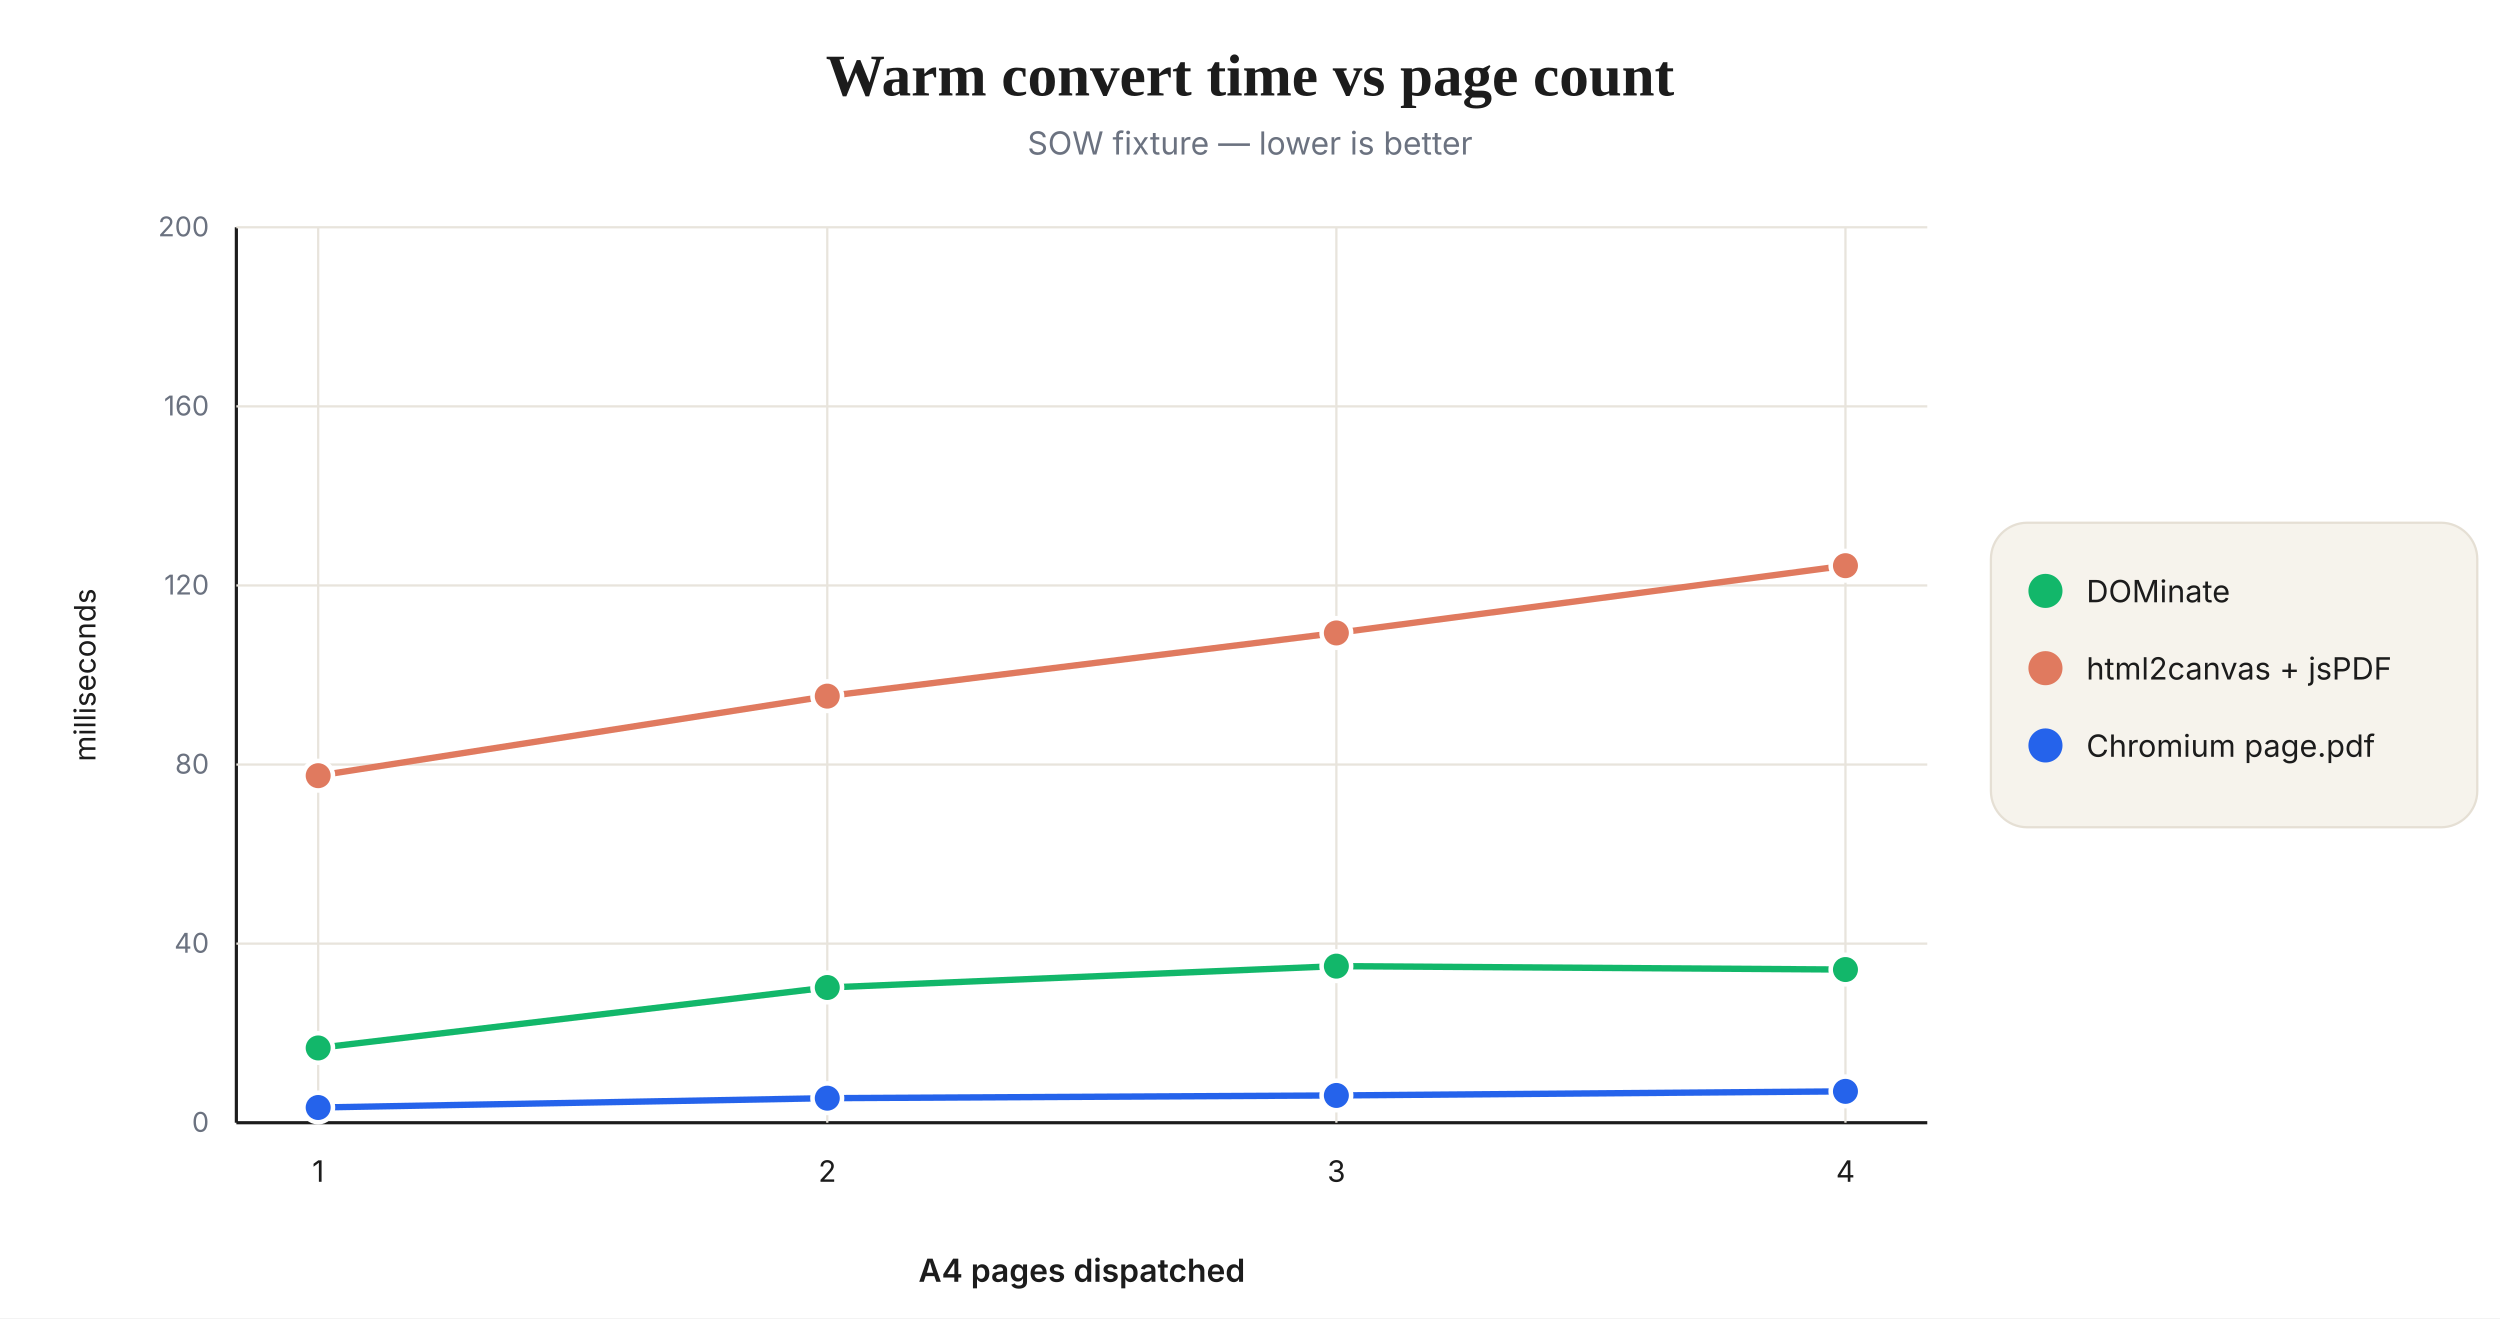
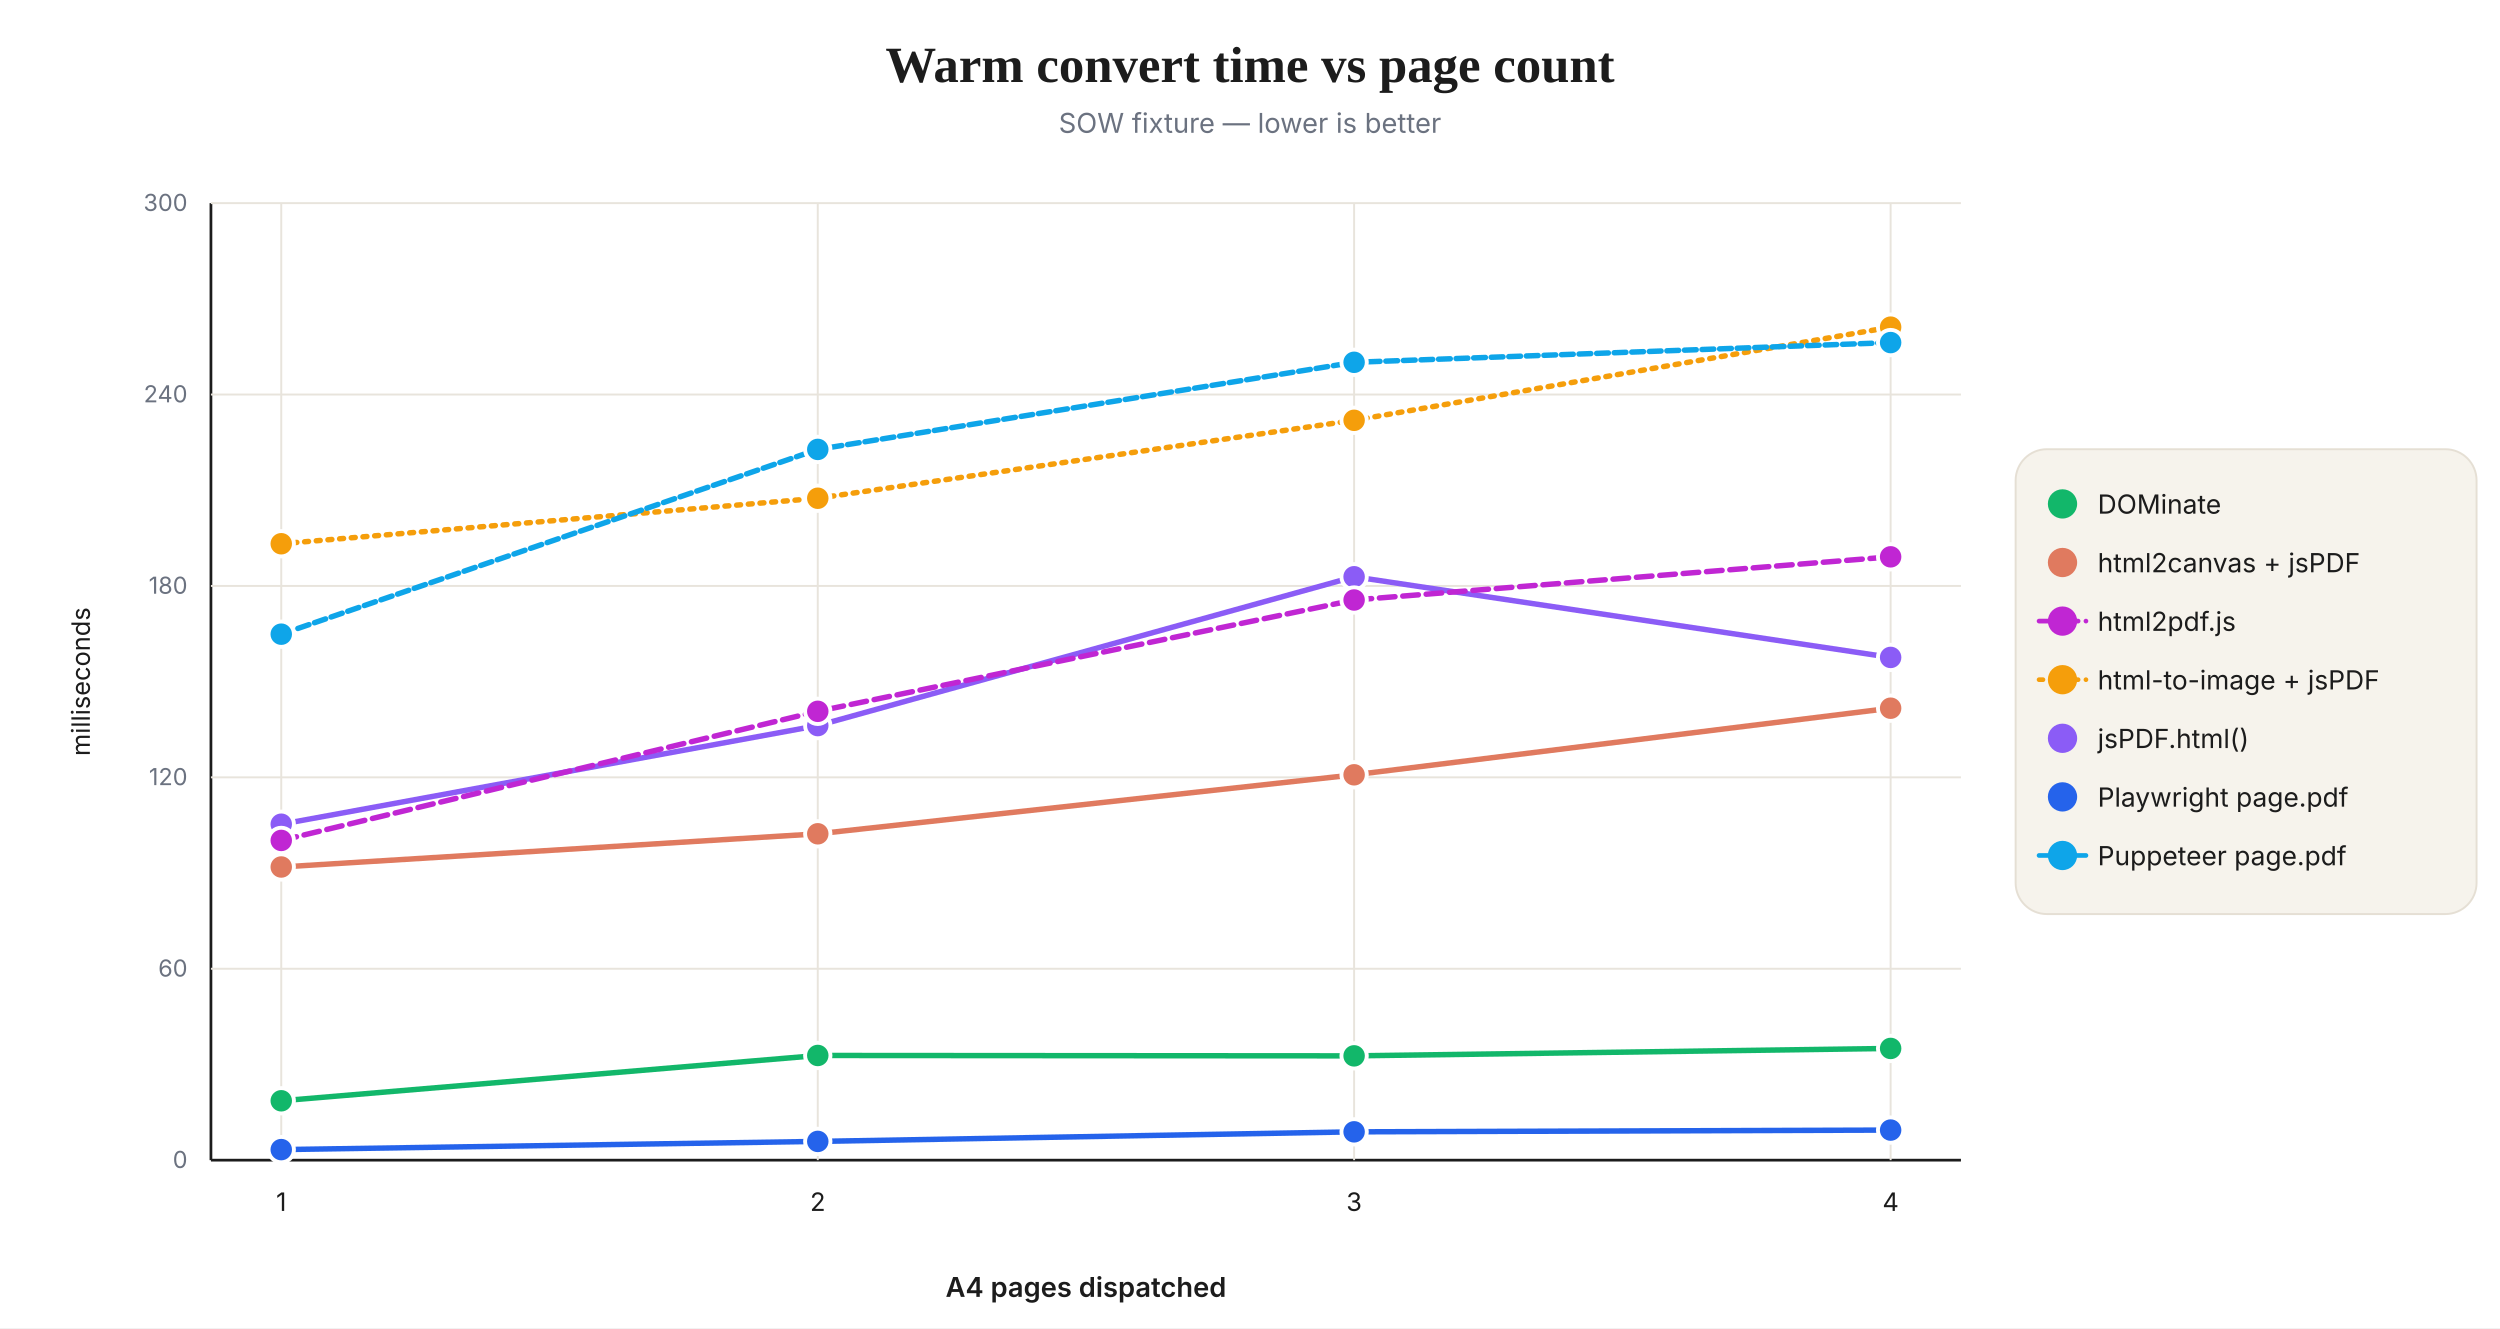
- <svg xmlns="http://www.w3.org/2000/svg" width="1100" height="580" viewBox="0 0 1100 580">
+ <svg xmlns="http://www.w3.org/2000/svg" width="1280" height="680" viewBox="0 0 1280 680">
  <rect width="100%" height="100%" fill="#ffffff" />
-   <text x="550" y="42" text-anchor="middle" font-size="26" font-weight="700" fill="#1c1c1c" font-family="Georgia, 'Times New Roman', Times, serif">Warm convert time vs page count</text>
-   <text x="550" y="68" text-anchor="middle" font-size="14" fill="#6b7280" font-family="ui-sans-serif, system-ui, -apple-system, 'Segoe UI', sans-serif">SOW fixture — lower is better</text>
-   <text x="42" y="297" text-anchor="middle" fill="#1c1c1c" font-size="13" font-family="ui-sans-serif, system-ui, -apple-system, 'Segoe UI', sans-serif" transform="rotate(-90 42 297)">milliseconds</text>
-   <text x="476" y="564" text-anchor="middle" font-size="14" font-weight="600" fill="#1c1c1c" font-family="ui-sans-serif, system-ui, -apple-system, 'Segoe UI', sans-serif">A4 pages dispatched</text>
-   <rect x="876" y="230" width="214" height="134" rx="16" fill="#f6f3ec" stroke="#e5dfd4" />
-   <circle cx="900" cy="260" r="7.5" fill="#12b76a" />
-   <text x="918" y="265" font-size="13.5" fill="#1c1c1c" font-family="ui-sans-serif, system-ui, -apple-system, 'Segoe UI', sans-serif">DOMinate</text>
-   <circle cx="900" cy="294" r="7.5" fill="#e07a5f" />
-   <text x="918" y="299" font-size="13.5" fill="#1c1c1c" font-family="ui-sans-serif, system-ui, -apple-system, 'Segoe UI', sans-serif">html2canvas + jsPDF</text>
-   <circle cx="900" cy="328" r="7.5" fill="#2563eb" />
-   <text x="918" y="333" font-size="13.5" fill="#1c1c1c" font-family="ui-sans-serif, system-ui, -apple-system, 'Segoe UI', sans-serif">Chromium page.pdf</text>
-   <line x1="104" y1="100" x2="104" y2="494" stroke="#1c1c1c" stroke-width="1.4" />
-   <line x1="104" y1="494.0" x2="848" y2="494.0" stroke="#1c1c1c" stroke-width="1.4" />
-   <text x="92" y="498.0" text-anchor="end" font-size="12" fill="#6b7280" font-family="ui-sans-serif, system-ui, -apple-system, 'Segoe UI', sans-serif">0</text>
-   <line x1="104" y1="415.2" x2="848" y2="415.2" stroke="#e8e4dc" stroke-width="1" />
-   <text x="92" y="419.2" text-anchor="end" font-size="12" fill="#6b7280" font-family="ui-sans-serif, system-ui, -apple-system, 'Segoe UI', sans-serif">40</text>
-   <line x1="104" y1="336.4" x2="848" y2="336.4" stroke="#e8e4dc" stroke-width="1" />
-   <text x="92" y="340.4" text-anchor="end" font-size="12" fill="#6b7280" font-family="ui-sans-serif, system-ui, -apple-system, 'Segoe UI', sans-serif">80</text>
-   <line x1="104" y1="257.6" x2="848" y2="257.6" stroke="#e8e4dc" stroke-width="1" />
-   <text x="92" y="261.6" text-anchor="end" font-size="12" fill="#6b7280" font-family="ui-sans-serif, system-ui, -apple-system, 'Segoe UI', sans-serif">120</text>
-   <line x1="104" y1="178.8" x2="848" y2="178.8" stroke="#e8e4dc" stroke-width="1" />
-   <text x="92" y="182.8" text-anchor="end" font-size="12" fill="#6b7280" font-family="ui-sans-serif, system-ui, -apple-system, 'Segoe UI', sans-serif">160</text>
-   <line x1="104" y1="100.0" x2="848" y2="100.0" stroke="#e8e4dc" stroke-width="1" />
-   <text x="92" y="104.0" text-anchor="end" font-size="12" fill="#6b7280" font-family="ui-sans-serif, system-ui, -apple-system, 'Segoe UI', sans-serif">200</text>
-   <line x1="140.0" y1="100" x2="140.0" y2="494" stroke="#e8e4dc" />
-   <text x="140.0" y="520" text-anchor="middle" font-size="13" fill="#1c1c1c" font-family="ui-sans-serif, system-ui, -apple-system, 'Segoe UI', sans-serif">1</text>
-   <line x1="364.0" y1="100" x2="364.0" y2="494" stroke="#e8e4dc" />
-   <text x="364.0" y="520" text-anchor="middle" font-size="13" fill="#1c1c1c" font-family="ui-sans-serif, system-ui, -apple-system, 'Segoe UI', sans-serif">2</text>
-   <line x1="588.0" y1="100" x2="588.0" y2="494" stroke="#e8e4dc" />
-   <text x="588.0" y="520" text-anchor="middle" font-size="13" fill="#1c1c1c" font-family="ui-sans-serif, system-ui, -apple-system, 'Segoe UI', sans-serif">3</text>
-   <line x1="812.0" y1="100" x2="812.0" y2="494" stroke="#e8e4dc" />
-   <text x="812.0" y="520" text-anchor="middle" font-size="13" fill="#1c1c1c" font-family="ui-sans-serif, system-ui, -apple-system, 'Segoe UI', sans-serif">4</text>
-   <path d="M 140.0 487.3 L 364.0 483.2 L 588.0 482.0 L 812.0 480.2" fill="none" stroke="#2563eb" stroke-width="2.8" stroke-linejoin="round" stroke-linecap="round" />
-   <circle cx="140.0" cy="487.3" r="6.5" fill="#2563eb" stroke="#ffffff" stroke-width="2" />
-   <circle cx="364.0" cy="483.2" r="6.5" fill="#2563eb" stroke="#ffffff" stroke-width="2" />
-   <circle cx="588.0" cy="482.0" r="6.5" fill="#2563eb" stroke="#ffffff" stroke-width="2" />
-   <circle cx="812.0" cy="480.2" r="6.5" fill="#2563eb" stroke="#ffffff" stroke-width="2" />
-   <path d="M 140.0 341.3 L 364.0 306.3 L 588.0 278.5 L 812.0 248.9" fill="none" stroke="#e07a5f" stroke-width="2.8" stroke-linejoin="round" stroke-linecap="round" />
-   <circle cx="140.0" cy="341.3" r="6.5" fill="#e07a5f" stroke="#ffffff" stroke-width="2" />
-   <circle cx="364.0" cy="306.3" r="6.5" fill="#e07a5f" stroke="#ffffff" stroke-width="2" />
-   <circle cx="588.0" cy="278.5" r="6.5" fill="#e07a5f" stroke="#ffffff" stroke-width="2" />
-   <circle cx="812.0" cy="248.9" r="6.5" fill="#e07a5f" stroke="#ffffff" stroke-width="2" />
-   <path d="M 140.0 461.1 L 364.0 434.5 L 588.0 425.1 L 812.0 426.6" fill="none" stroke="#12b76a" stroke-width="2.8" stroke-linejoin="round" stroke-linecap="round" />
-   <circle cx="140.0" cy="461.1" r="6.5" fill="#12b76a" stroke="#ffffff" stroke-width="2" />
-   <circle cx="364.0" cy="434.5" r="6.5" fill="#12b76a" stroke="#ffffff" stroke-width="2" />
-   <circle cx="588.0" cy="425.1" r="6.5" fill="#12b76a" stroke="#ffffff" stroke-width="2" />
-   <circle cx="812.0" cy="426.6" r="6.5" fill="#12b76a" stroke="#ffffff" stroke-width="2" />
+   <text x="640" y="42" text-anchor="middle" font-size="26" font-weight="700" fill="#1c1c1c" font-family="Georgia, 'Times New Roman', Times, serif">Warm convert time vs page count</text>
+   <text x="640" y="68" text-anchor="middle" font-size="14" fill="#6b7280" font-family="ui-sans-serif, system-ui, -apple-system, 'Segoe UI', sans-serif">SOW fixture — lower is better</text>
+   <text x="46" y="349" text-anchor="middle" fill="#1c1c1c" font-size="13" font-family="ui-sans-serif, system-ui, -apple-system, 'Segoe UI', sans-serif" transform="rotate(-90 46 349)">milliseconds</text>
+   <text x="556" y="664" text-anchor="middle" font-size="14" font-weight="600" fill="#1c1c1c" font-family="ui-sans-serif, system-ui, -apple-system, 'Segoe UI', sans-serif">A4 pages dispatched</text>
+   <rect x="1032" y="230" width="236" height="238" rx="16" fill="#f6f3ec" stroke="#e5dfd4" />
+   <circle cx="1056" cy="258" r="7.5" fill="#12b76a" />
+   <text x="1074" y="263" font-size="13.5" fill="#1c1c1c" font-family="ui-sans-serif, system-ui, -apple-system, 'Segoe UI', sans-serif">DOMinate</text>
+   <circle cx="1056" cy="288" r="7.5" fill="#e07a5f" />
+   <text x="1074" y="293" font-size="13.5" fill="#1c1c1c" font-family="ui-sans-serif, system-ui, -apple-system, 'Segoe UI', sans-serif">html2canvas + jsPDF</text>
+   <line x1="1044" y1="318" x2="1068" y2="318" stroke="#c026d3" stroke-width="2.4" stroke-dasharray="8 4" stroke-linecap="round" />
+   <circle cx="1056" cy="318" r="7.5" fill="#c026d3" />
+   <text x="1074" y="323" font-size="13.5" fill="#1c1c1c" font-family="ui-sans-serif, system-ui, -apple-system, 'Segoe UI', sans-serif">html2pdf.js</text>
+   <line x1="1044" y1="348" x2="1068" y2="348" stroke="#f59e0b" stroke-width="2.4" stroke-dasharray="2 4" stroke-linecap="round" />
+   <circle cx="1056" cy="348" r="7.5" fill="#f59e0b" />
+   <text x="1074" y="353" font-size="13.5" fill="#1c1c1c" font-family="ui-sans-serif, system-ui, -apple-system, 'Segoe UI', sans-serif">html-to-image + jsPDF</text>
+   <circle cx="1056" cy="378" r="7.5" fill="#8b5cf6" />
+   <text x="1074" y="383" font-size="13.5" fill="#1c1c1c" font-family="ui-sans-serif, system-ui, -apple-system, 'Segoe UI', sans-serif">jsPDF.html()</text>
+   <circle cx="1056" cy="408" r="7.5" fill="#2563eb" />
+   <text x="1074" y="413" font-size="13.5" fill="#1c1c1c" font-family="ui-sans-serif, system-ui, -apple-system, 'Segoe UI', sans-serif">Playwright page.pdf</text>
+   <line x1="1044" y1="438" x2="1068" y2="438" stroke="#0ea5e9" stroke-width="2.4" stroke-dasharray="6 3" stroke-linecap="round" />
+   <circle cx="1056" cy="438" r="7.5" fill="#0ea5e9" />
+   <text x="1074" y="443" font-size="13.5" fill="#1c1c1c" font-family="ui-sans-serif, system-ui, -apple-system, 'Segoe UI', sans-serif">Puppeteer page.pdf</text>
+   <line x1="108" y1="104" x2="108" y2="594" stroke="#1c1c1c" stroke-width="1.4" />
+   <line x1="108" y1="594.0" x2="1004" y2="594.0" stroke="#1c1c1c" stroke-width="1.4" />
+   <text x="96" y="598.0" text-anchor="end" font-size="12" fill="#6b7280" font-family="ui-sans-serif, system-ui, -apple-system, 'Segoe UI', sans-serif">0</text>
+   <line x1="108" y1="496.0" x2="1004" y2="496.0" stroke="#e8e4dc" stroke-width="1" />
+   <text x="96" y="500.0" text-anchor="end" font-size="12" fill="#6b7280" font-family="ui-sans-serif, system-ui, -apple-system, 'Segoe UI', sans-serif">60</text>
+   <line x1="108" y1="398.0" x2="1004" y2="398.0" stroke="#e8e4dc" stroke-width="1" />
+   <text x="96" y="402.0" text-anchor="end" font-size="12" fill="#6b7280" font-family="ui-sans-serif, system-ui, -apple-system, 'Segoe UI', sans-serif">120</text>
+   <line x1="108" y1="300.0" x2="1004" y2="300.0" stroke="#e8e4dc" stroke-width="1" />
+   <text x="96" y="304.0" text-anchor="end" font-size="12" fill="#6b7280" font-family="ui-sans-serif, system-ui, -apple-system, 'Segoe UI', sans-serif">180</text>
+   <line x1="108" y1="202.0" x2="1004" y2="202.0" stroke="#e8e4dc" stroke-width="1" />
+   <text x="96" y="206.0" text-anchor="end" font-size="12" fill="#6b7280" font-family="ui-sans-serif, system-ui, -apple-system, 'Segoe UI', sans-serif">240</text>
+   <line x1="108" y1="104.0" x2="1004" y2="104.0" stroke="#e8e4dc" stroke-width="1" />
+   <text x="96" y="108.0" text-anchor="end" font-size="12" fill="#6b7280" font-family="ui-sans-serif, system-ui, -apple-system, 'Segoe UI', sans-serif">300</text>
+   <line x1="144.0" y1="104" x2="144.0" y2="594" stroke="#e8e4dc" />
+   <text x="144.0" y="620" text-anchor="middle" font-size="13" fill="#1c1c1c" font-family="ui-sans-serif, system-ui, -apple-system, 'Segoe UI', sans-serif">1</text>
+   <line x1="418.7" y1="104" x2="418.7" y2="594" stroke="#e8e4dc" />
+   <text x="418.7" y="620" text-anchor="middle" font-size="13" fill="#1c1c1c" font-family="ui-sans-serif, system-ui, -apple-system, 'Segoe UI', sans-serif">2</text>
+   <line x1="693.3" y1="104" x2="693.3" y2="594" stroke="#e8e4dc" />
+   <text x="693.3" y="620" text-anchor="middle" font-size="13" fill="#1c1c1c" font-family="ui-sans-serif, system-ui, -apple-system, 'Segoe UI', sans-serif">3</text>
+   <line x1="968.0" y1="104" x2="968.0" y2="594" stroke="#e8e4dc" />
+   <text x="968.0" y="620" text-anchor="middle" font-size="13" fill="#1c1c1c" font-family="ui-sans-serif, system-ui, -apple-system, 'Segoe UI', sans-serif">4</text>
+   <path d="M 144.0 443.9 L 418.7 426.9 L 693.3 396.7 L 968.0 362.6" fill="none" stroke="#e07a5f" stroke-width="2.8" stroke-linejoin="round" stroke-linecap="round" />
+   <circle cx="144.0" cy="443.9" r="6.5" fill="#e07a5f" stroke="#ffffff" stroke-width="2" />
+   <circle cx="418.7" cy="426.9" r="6.5" fill="#e07a5f" stroke="#ffffff" stroke-width="2" />
+   <circle cx="693.3" cy="396.7" r="6.5" fill="#e07a5f" stroke="#ffffff" stroke-width="2" />
+   <circle cx="968.0" cy="362.6" r="6.5" fill="#e07a5f" stroke="#ffffff" stroke-width="2" />
+   <path d="M 144.0 422.0 L 418.7 371.5 L 693.3 295.3 L 968.0 336.6" fill="none" stroke="#8b5cf6" stroke-width="2.8" stroke-linejoin="round" stroke-linecap="round" />
+   <circle cx="144.0" cy="422.0" r="6.5" fill="#8b5cf6" stroke="#ffffff" stroke-width="2" />
+   <circle cx="418.7" cy="371.5" r="6.5" fill="#8b5cf6" stroke="#ffffff" stroke-width="2" />
+   <circle cx="693.3" cy="295.3" r="6.5" fill="#8b5cf6" stroke="#ffffff" stroke-width="2" />
+   <circle cx="968.0" cy="336.6" r="6.5" fill="#8b5cf6" stroke="#ffffff" stroke-width="2" />
+   <path d="M 144.0 588.6 L 418.7 584.4 L 693.3 579.5 L 968.0 578.6" fill="none" stroke="#2563eb" stroke-width="2.8" stroke-linejoin="round" stroke-linecap="round" />
+   <circle cx="144.0" cy="588.6" r="6.5" fill="#2563eb" stroke="#ffffff" stroke-width="2" />
+   <circle cx="418.7" cy="584.4" r="6.5" fill="#2563eb" stroke="#ffffff" stroke-width="2" />
+   <circle cx="693.3" cy="579.5" r="6.5" fill="#2563eb" stroke="#ffffff" stroke-width="2" />
+   <circle cx="968.0" cy="578.6" r="6.5" fill="#2563eb" stroke="#ffffff" stroke-width="2" />
+   <path d="M 144.0 430.3 L 418.7 364.2 L 693.3 307.2 L 968.0 285.1" fill="none" stroke="#c026d3" stroke-width="2.8" stroke-linejoin="round" stroke-linecap="round" stroke-dasharray="8 4" />
+   <circle cx="144.0" cy="430.3" r="6.5" fill="#c026d3" stroke="#ffffff" stroke-width="2" />
+   <circle cx="418.7" cy="364.2" r="6.5" fill="#c026d3" stroke="#ffffff" stroke-width="2" />
+   <circle cx="693.3" cy="307.2" r="6.5" fill="#c026d3" stroke="#ffffff" stroke-width="2" />
+   <circle cx="968.0" cy="285.1" r="6.5" fill="#c026d3" stroke="#ffffff" stroke-width="2" />
+   <path d="M 144.0 278.4 L 418.7 255.1 L 693.3 215.2 L 968.0 167.5" fill="none" stroke="#f59e0b" stroke-width="2.8" stroke-linejoin="round" stroke-linecap="round" stroke-dasharray="2 4" />
+   <circle cx="144.0" cy="278.4" r="6.5" fill="#f59e0b" stroke="#ffffff" stroke-width="2" />
+   <circle cx="418.7" cy="255.1" r="6.5" fill="#f59e0b" stroke="#ffffff" stroke-width="2" />
+   <circle cx="693.3" cy="215.2" r="6.5" fill="#f59e0b" stroke="#ffffff" stroke-width="2" />
+   <circle cx="968.0" cy="167.5" r="6.5" fill="#f59e0b" stroke="#ffffff" stroke-width="2" />
+   <path d="M 144.0 324.7 L 418.7 230.1 L 693.3 185.5 L 968.0 175.4" fill="none" stroke="#0ea5e9" stroke-width="2.8" stroke-linejoin="round" stroke-linecap="round" stroke-dasharray="6 3" />
+   <circle cx="144.0" cy="324.7" r="6.5" fill="#0ea5e9" stroke="#ffffff" stroke-width="2" />
+   <circle cx="418.7" cy="230.1" r="6.5" fill="#0ea5e9" stroke="#ffffff" stroke-width="2" />
+   <circle cx="693.3" cy="185.5" r="6.5" fill="#0ea5e9" stroke="#ffffff" stroke-width="2" />
+   <circle cx="968.0" cy="175.4" r="6.5" fill="#0ea5e9" stroke="#ffffff" stroke-width="2" />
+   <path d="M 144.0 563.6 L 418.7 540.4 L 693.3 540.6 L 968.0 536.8" fill="none" stroke="#12b76a" stroke-width="2.8" stroke-linejoin="round" stroke-linecap="round" />
+   <circle cx="144.0" cy="563.6" r="6.5" fill="#12b76a" stroke="#ffffff" stroke-width="2" />
+   <circle cx="418.7" cy="540.4" r="6.5" fill="#12b76a" stroke="#ffffff" stroke-width="2" />
+   <circle cx="693.3" cy="540.6" r="6.5" fill="#12b76a" stroke="#ffffff" stroke-width="2" />
+   <circle cx="968.0" cy="536.8" r="6.5" fill="#12b76a" stroke="#ffffff" stroke-width="2" />
</svg>
